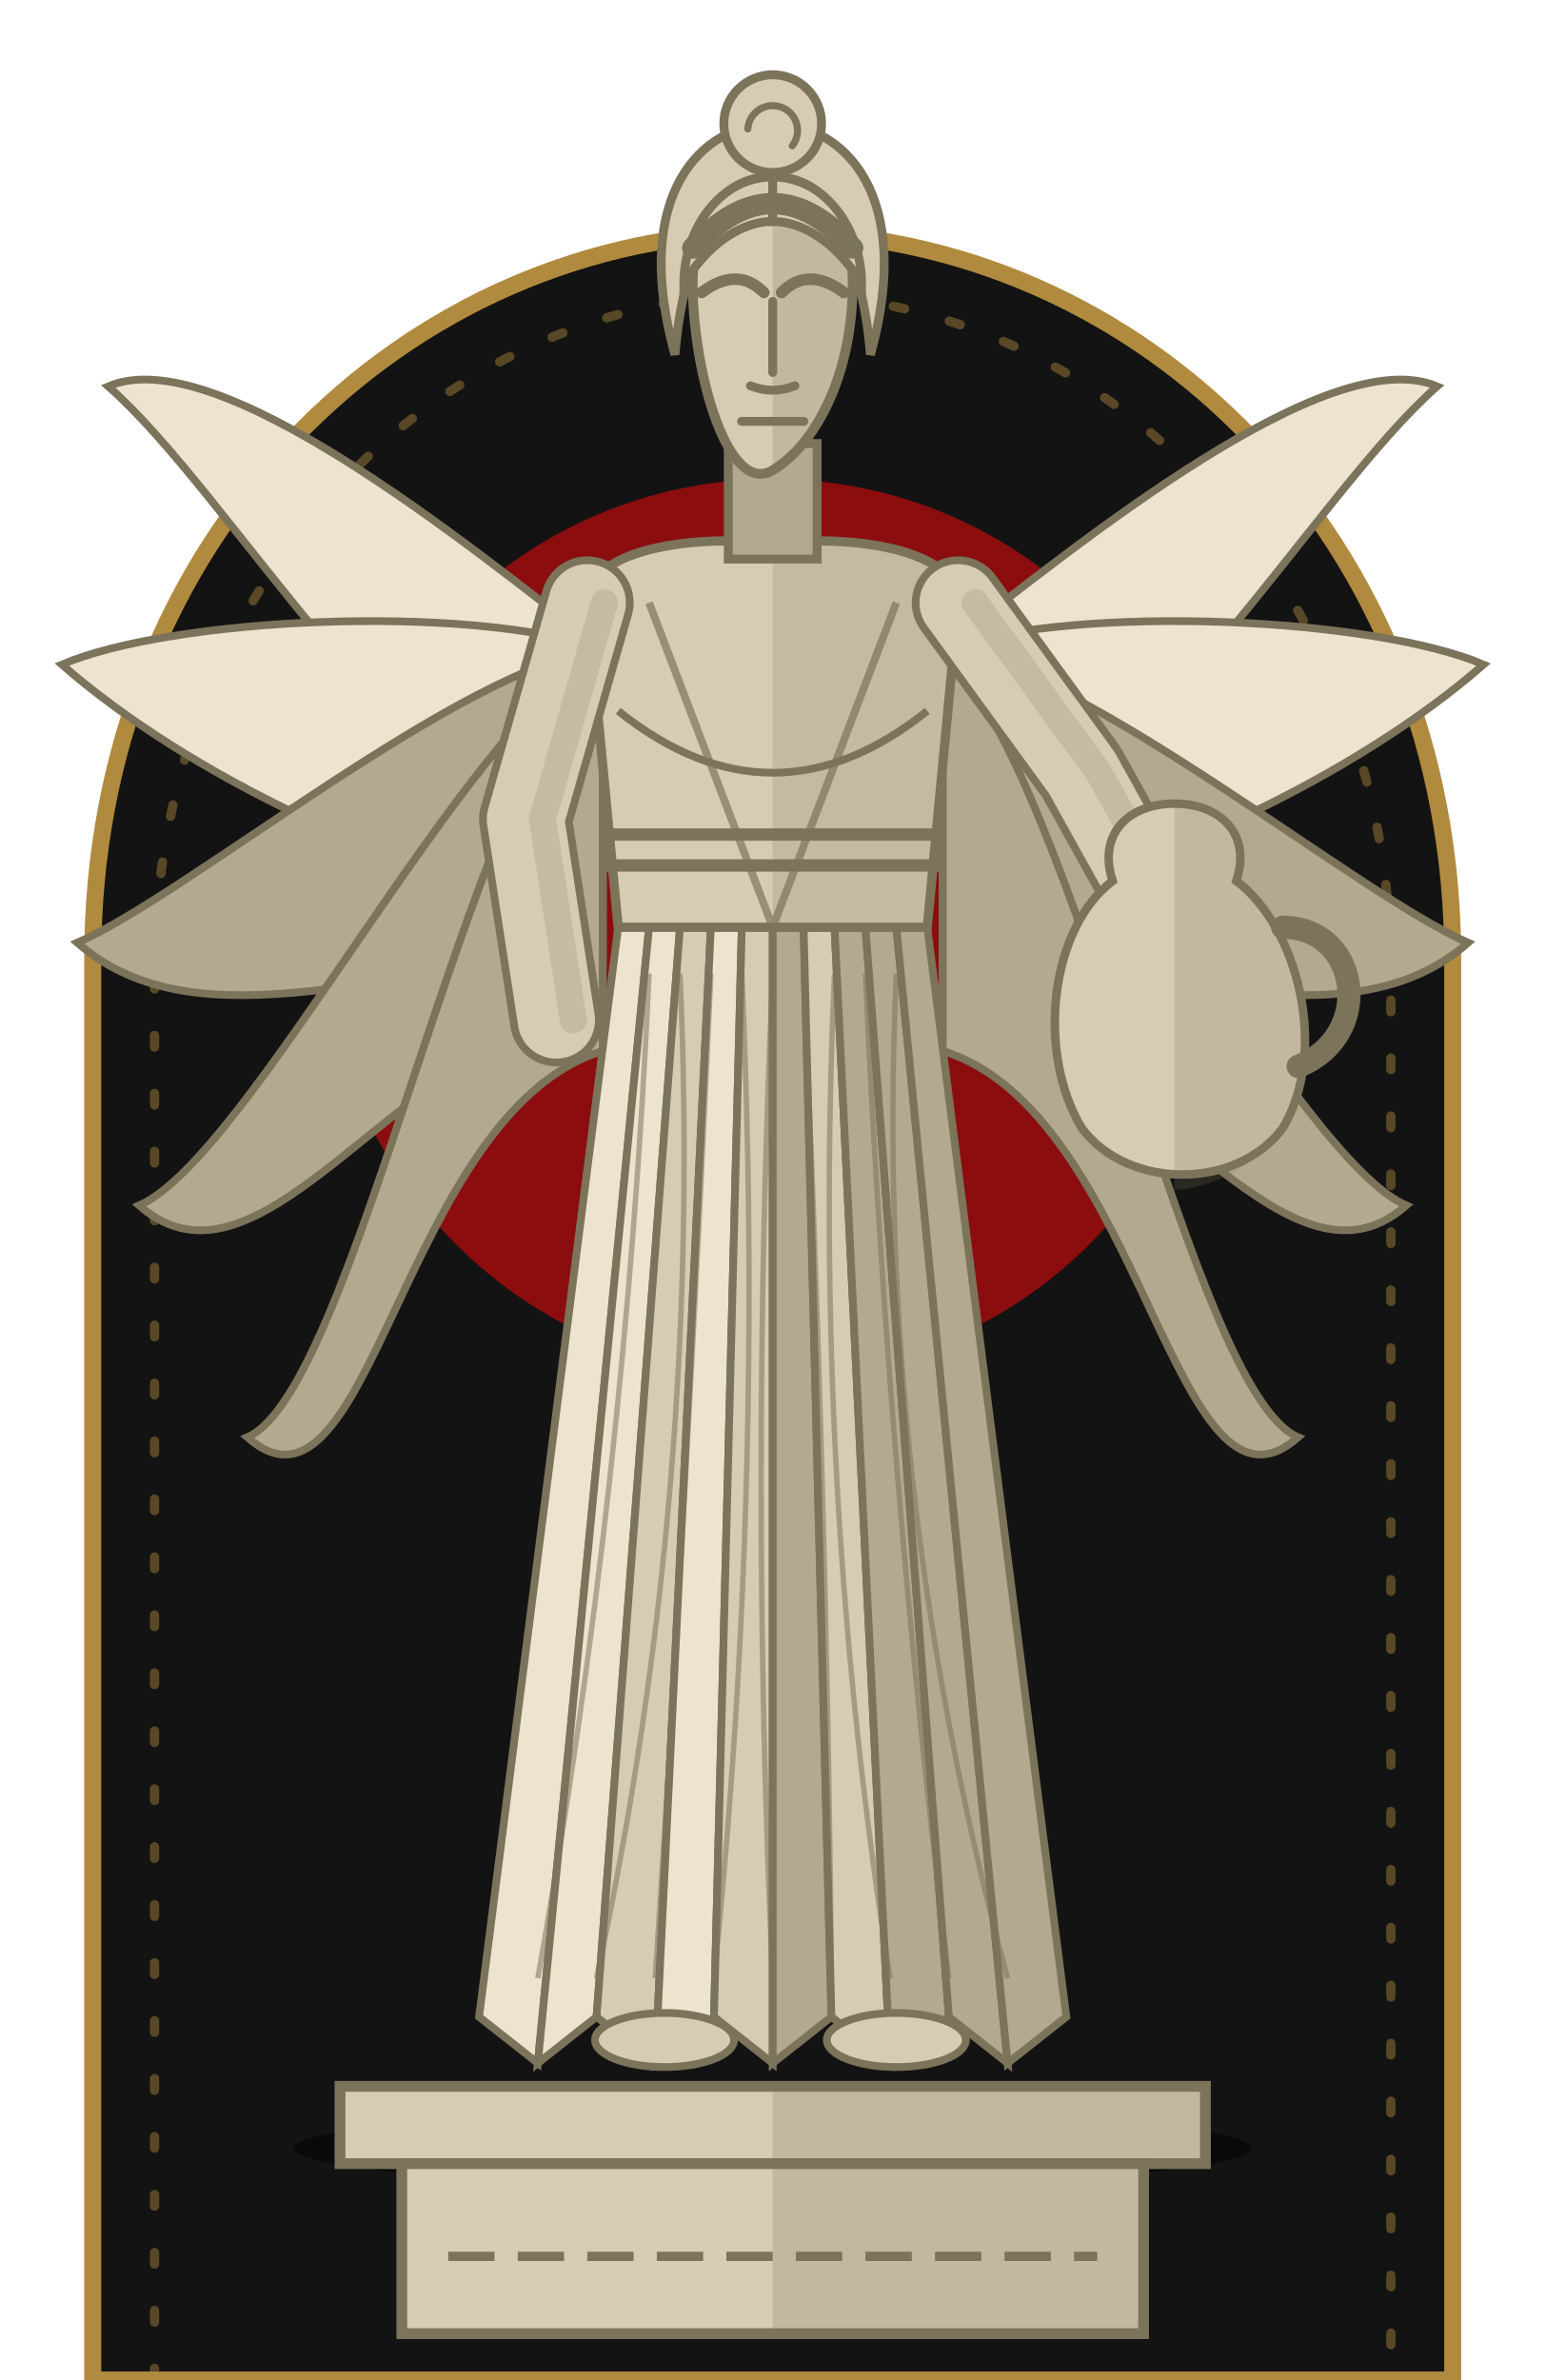
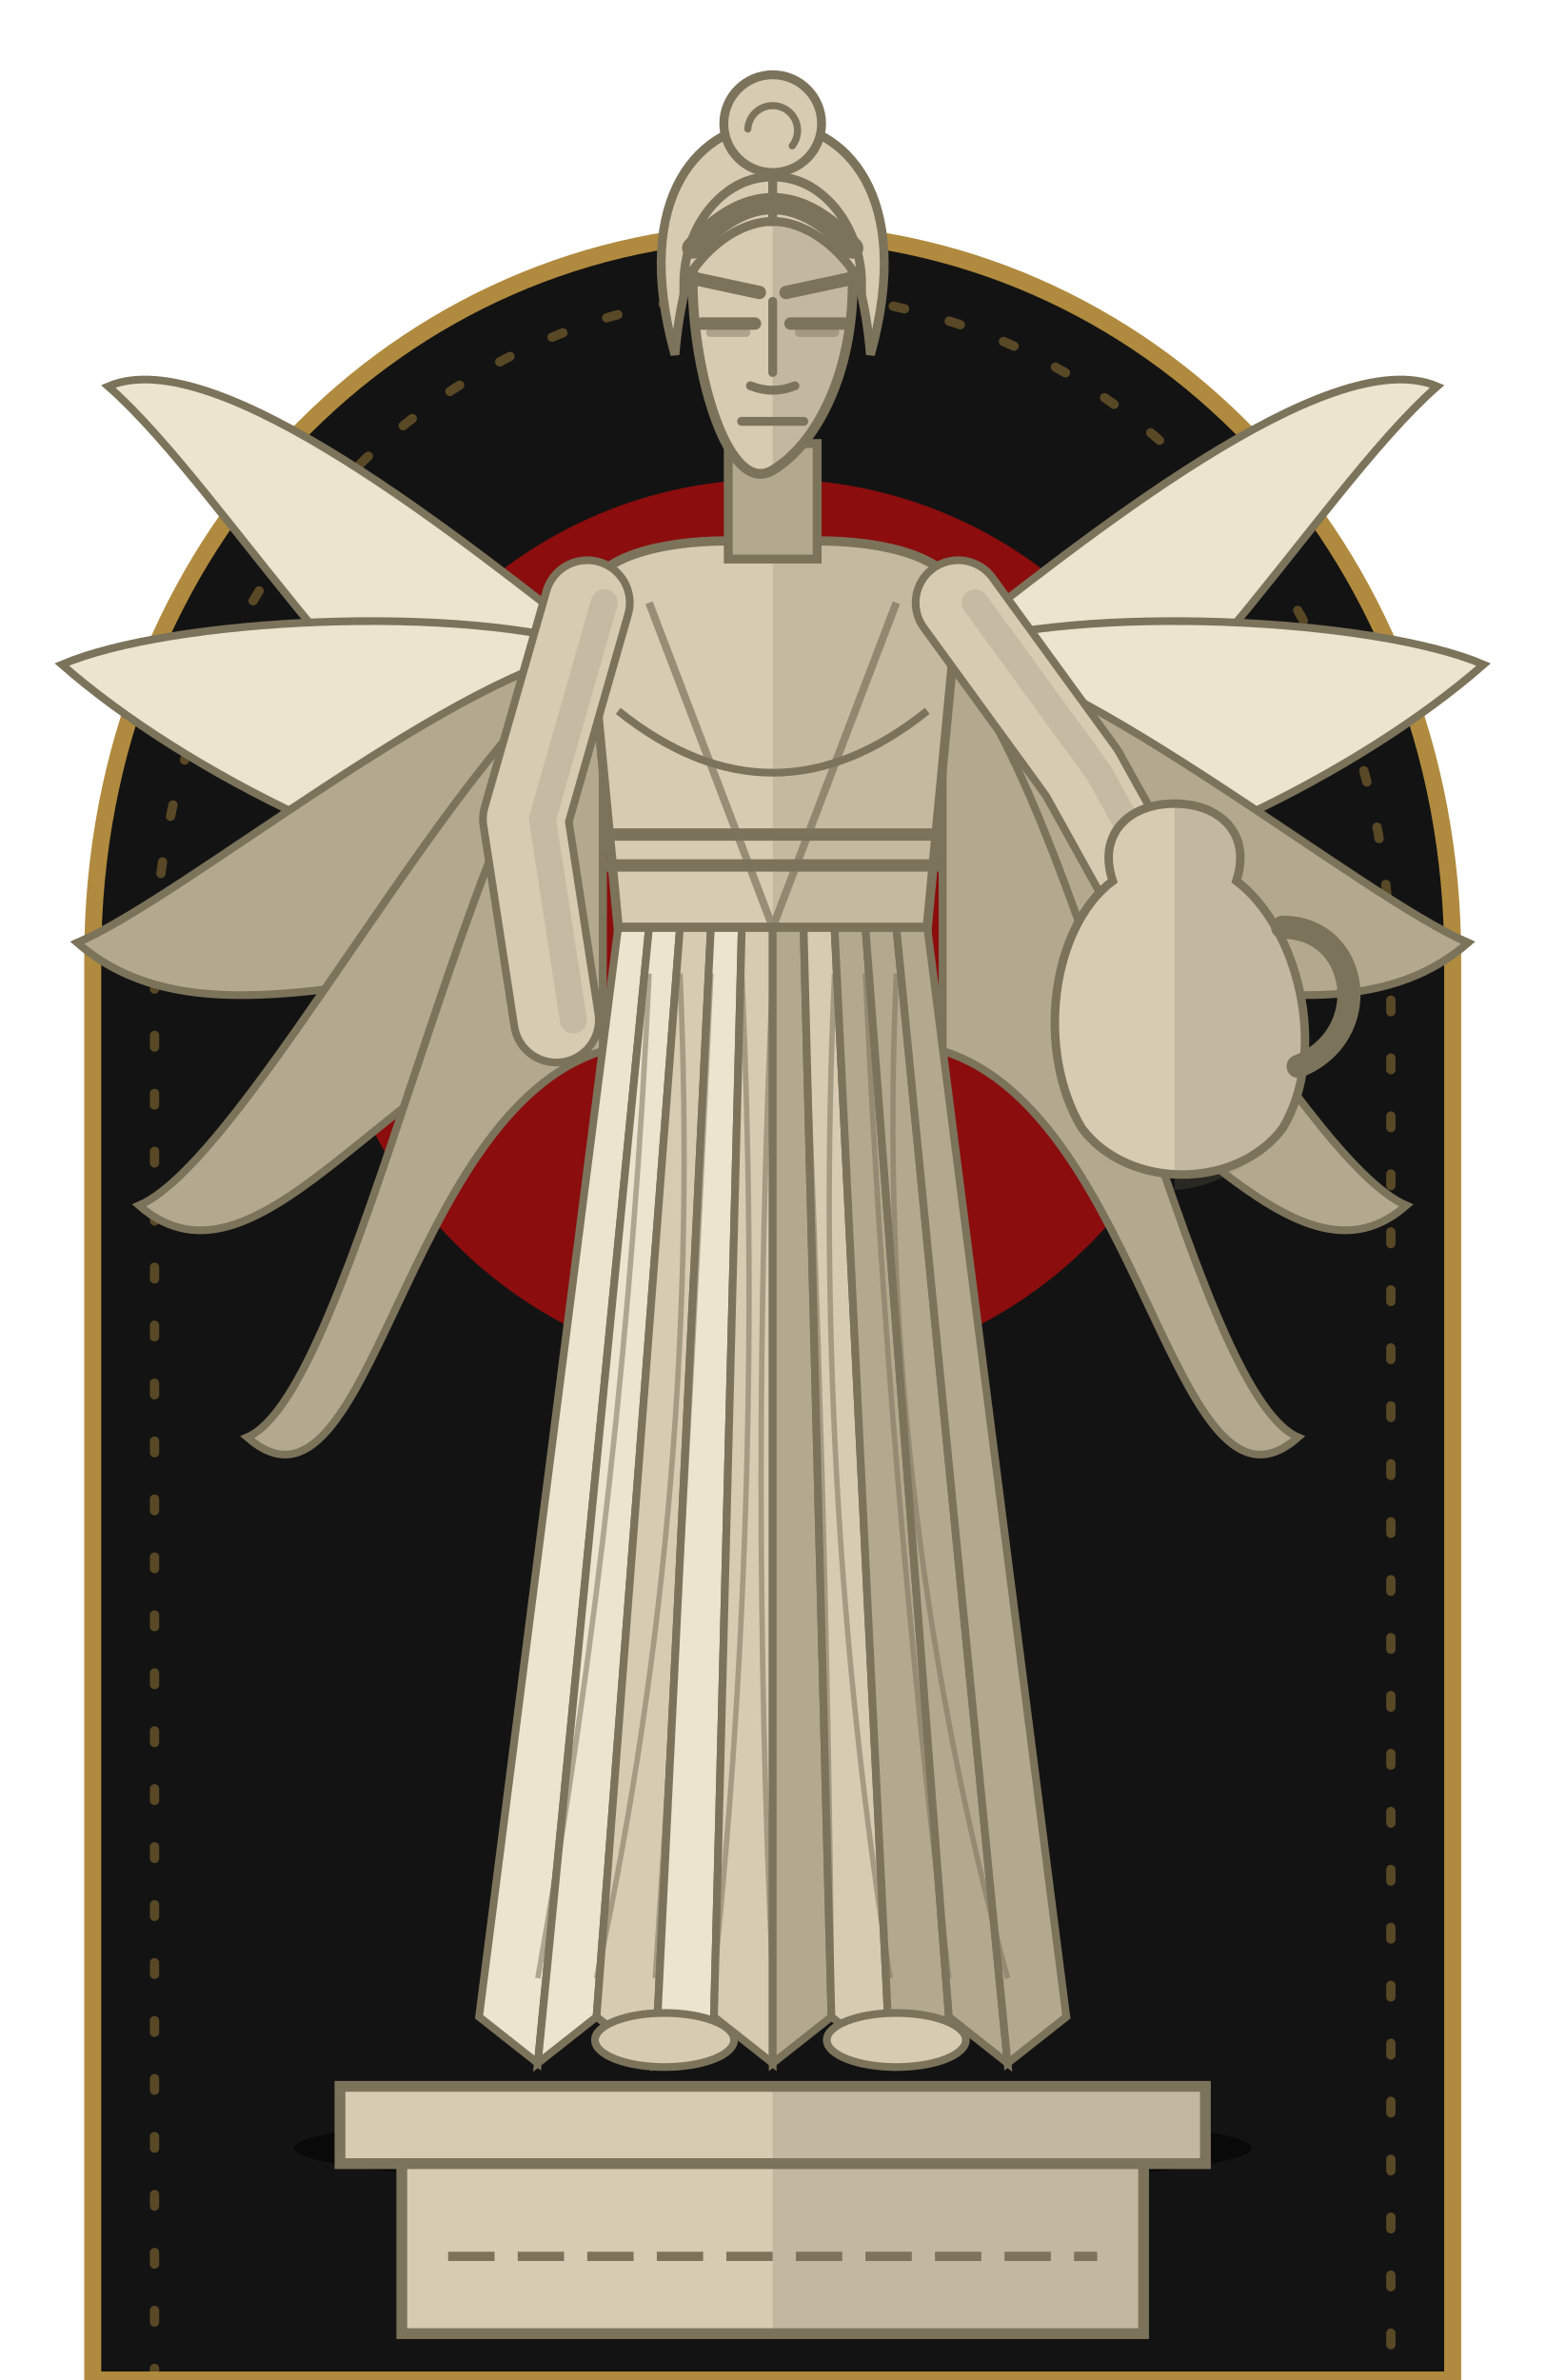
<svg xmlns="http://www.w3.org/2000/svg" viewBox="0 -8 200 308" role="img" aria-label="Iris: kanatlı, uzun peplos giyen, testi tutan mermer heykel">
  <path d="M12 300V116C12 62 52 22 100 22S188 62 188 116V300Z" fill="#131313" stroke="#b08a3e" stroke-width="2.2" />
  <path d="M20 300V118C20 68 56 30 100 30S180 68 180 118V300Z" fill="none" stroke="#b08a3e" stroke-opacity=".45" stroke-width="1.2" stroke-dasharray="1.5 6" stroke-linecap="round" />
  <circle cx="100" cy="112" r="58" fill="#8b0d0d" />
  <path d="M78 76C60 62 28 36 14 42 30 56 52 96 78 104Z" fill="#ece4cf" stroke="#7c735b" stroke-width="1" />
  <path d="M78 76C60 70 22 72 8 78 24 92 52 106 78 110Z" fill="#ece4cf" stroke="#7c735b" stroke-width="1" />
  <path d="M78 76C60 78 24 108 10 114 26 128 52 116 78 116Z" fill="#b3a98e" stroke="#7c735b" stroke-width="1" />
  <path d="M78 76C60 86 32 142 18 148 34 162 52 126 78 122Z" fill="#b3a98e" stroke="#7c735b" stroke-width="1" />
  <path d="M78 76C60 94 46 172 32 178 48 192 52 136 78 128Z" fill="#b3a98e" stroke="#7c735b" stroke-width="1" />
  <g transform="translate(200 0) scale(-1 1)">
    <path d="M78 76C60 62 28 36 14 42 30 56 52 96 78 104Z" fill="#ece4cf" stroke="#7c735b" stroke-width="1" />
    <path d="M78 76C60 70 22 72 8 78 24 92 52 106 78 110Z" fill="#ece4cf" stroke="#7c735b" stroke-width="1" />
    <path d="M78 76C60 78 24 108 10 114 26 128 52 116 78 116Z" fill="#b3a98e" stroke="#7c735b" stroke-width="1" />
    <path d="M78 76C60 86 32 142 18 148 34 162 52 126 78 122Z" fill="#b3a98e" stroke="#7c735b" stroke-width="1" />
    <path d="M78 76C60 94 46 172 32 178 48 192 52 136 78 128Z" fill="#b3a98e" stroke="#7c735b" stroke-width="1" />
  </g>
  <path d="M80.0 112L84.0 112L69.6 259.0L62.0 253.0Z" fill="#ece4cf" stroke="#7c735b" stroke-width="1" />
  <path d="M84.0 112L88.0 112L77.2 253.0L69.6 259.0Z" fill="#ece4cf" stroke="#7c735b" stroke-width="1" />
  <path d="M88.0 112L92.0 112L84.8 259.0L77.2 253.0Z" fill="#d7ccb2" stroke="#7c735b" stroke-width="1" />
  <path d="M92.0 112L96.0 112L92.4 253.0L84.8 259.0Z" fill="#ece4cf" stroke="#7c735b" stroke-width="1" />
  <path d="M96.0 112L100.0 112L100.0 259.0L92.4 253.0Z" fill="#d7ccb2" stroke="#7c735b" stroke-width="1" />
  <path d="M100.0 112L104.0 112L107.6 253.0L100.0 259.0Z" fill="#b3a98e" stroke="#7c735b" stroke-width="1" />
  <path d="M104.0 112L108.0 112L115.2 259.0L107.6 253.0Z" fill="#d7ccb2" stroke="#7c735b" stroke-width="1" />
  <path d="M108.0 112L112.0 112L122.8 253.0L115.2 259.0Z" fill="#b3a98e" stroke="#7c735b" stroke-width="1" />
  <path d="M112.0 112L116.0 112L130.4 259.0L122.8 253.0Z" fill="#b3a98e" stroke="#7c735b" stroke-width="1" />
  <path d="M116.0 112L120.0 112L138.0 253.0L130.4 259.0Z" fill="#b3a98e" stroke="#7c735b" stroke-width="1" />
  <path d="M84.0 118Q81.0 184.0 69.6 248" fill="none" stroke="#7c735b" stroke-width=".7" opacity=".55" />
  <path d="M88.0 118Q91.0 184.0 77.2 248" fill="none" stroke="#7c735b" stroke-width=".7" opacity=".55" />
  <path d="M92.0 118Q89.0 184.0 84.8 248" fill="none" stroke="#7c735b" stroke-width=".7" opacity=".55" />
  <path d="M96.0 118Q99.0 184.0 92.4 248" fill="none" stroke="#7c735b" stroke-width=".7" opacity=".55" />
  <path d="M100.0 118Q97.0 184.0 100.0 248" fill="none" stroke="#7c735b" stroke-width=".7" opacity=".55" />
  <path d="M104.0 118Q107.0 184.0 107.6 248" fill="none" stroke="#7c735b" stroke-width=".7" opacity=".55" />
  <path d="M108.0 118Q105.0 184.0 115.2 248" fill="none" stroke="#7c735b" stroke-width=".7" opacity=".55" />
  <path d="M112.0 118Q115.0 184.0 122.8 248" fill="none" stroke="#7c735b" stroke-width=".7" opacity=".55" />
  <path d="M116.0 118Q113.0 184.0 130.4 248" fill="none" stroke="#7c735b" stroke-width=".7" opacity=".55" />
  <path d="M76 70C76 64 86 62 94 62H106C114 62 124 64 124 70L120 112H80Z" fill="#d7ccb2" stroke="#7c735b" stroke-width="1.2" />
  <path d="M100 62H106C114 62 124 64 124 70L120 112H100Z" fill="#7c735b" opacity=".2" />
  <path d="M80 84Q100 100 120 84" fill="none" stroke="#7c735b" stroke-width="1" />
  <path d="M78 100H122M78 104H122" stroke="#7c735b" stroke-width="1.6" />
  <path d="M84 70L100 112M116 70L100 112" fill="none" stroke="#7c735b" stroke-width="1" opacity=".7" />
  <path d="M76 70 L68 98 L72 124" fill="none" stroke="#7c735b" stroke-width="12" stroke-linecap="round" stroke-linejoin="round" />
  <path d="M76 70 L68 98 L72 124" fill="none" stroke="#d7ccb2" stroke-width="10" stroke-linecap="round" stroke-linejoin="round" />
  <path d="M76 70 L68 98 L72 124" fill="none" stroke="#7c735b" stroke-opacity=".18" stroke-width="3.5" stroke-linecap="round" stroke-linejoin="round" transform="translate(2.2 0)" />
  <path d="M124 70 L140 92 L150 110" fill="none" stroke="#7c735b" stroke-width="12" stroke-linecap="round" stroke-linejoin="round" />
  <path d="M124 70 L140 92 L150 110" fill="none" stroke="#d7ccb2" stroke-width="10" stroke-linecap="round" stroke-linejoin="round" />
  <path d="M124 70 L140 92 L150 110" fill="none" stroke="#7c735b" stroke-opacity=".18" stroke-width="3.5" stroke-linecap="round" stroke-linejoin="round" transform="translate(2.2 0)" />
  <path d="M144 106C136 112 134 128 140 138 146 146 160 146 166 138 172 128 168 112 160 106 162 100 158 96 152 96 146 96 142 100 144 106Z" fill="#d7ccb2" stroke="#7c735b" stroke-width="1.1" />
  <path d="M152 96C158 96 162 100 160 106 168 112 172 128 166 138 160 146 152 146 152 146Z" fill="#7c735b" opacity=".22" />
  <path d="M166 112C176 112 178 126 168 130" fill="none" stroke="#7c735b" stroke-width="3" stroke-linecap="round" />
  <g transform="translate(100 54) scale(1.15) translate(-100 -54)">
    <path d="M95 50H105V63H95Z" fill="#b3a98e" stroke="#7c735b" stroke-width="1" />
    <path d="M89 40C84 22 92 14 100 14S116 22 111 40C110 28 106 22 100 22S90 28 89 40Z" fill="#d7ccb2" stroke="#7c735b" stroke-width="1" />
    <path d="M91 32C91 24 95 20 100 20S109 24 109 32C109 42 105 50 100 53S91 42 91 32Z" fill="#d7ccb2" stroke="#7c735b" stroke-width="1.1" />
    <path d="M100 20C105 20 109 24 109 32C109 42 105 50 100 53Z" fill="#7c735b" opacity=".22" />
-     <path d="M92 33Q96 30 99 33M101 33Q104 30 108 33" fill="none" stroke="#7c735b" stroke-width="1.3" stroke-linecap="round" />
+     <path d="M91.5 31.5L98.5 33M101.5 33L108.5 31.5" fill="none" stroke="#7c735b" stroke-width="1.5" stroke-linecap="round" />
+     <path d="M92 36.5H98M102 36.5H108" fill="none" stroke="#7c735b" stroke-width="1.4" stroke-linecap="round" />
+     <path d="M93 37.5H97M103 37.5H107" fill="none" stroke="#7c735b" stroke-opacity=".45" stroke-width="1" stroke-linecap="round" />
    <path d="M100 34V42M97.5 43.5Q100 44.5 102.5 43.5" fill="none" stroke="#7c735b" stroke-width="1" stroke-linecap="round" />
    <path d="M96.5 47.5H103.5" fill="none" stroke="#7c735b" stroke-width="1" stroke-linecap="round" />
    <path d="M100 20C94 20 90 26 90 32 93 27 97 25 100 25Z" fill="#d7ccb2" stroke="#7c735b" stroke-width="1" />
    <path d="M100 20C106 20 110 26 110 32 107 27 103 25 100 25Z" fill="#d7ccb2" stroke="#7c735b" stroke-width="1" />
    <path d="M91 28Q100 18 109 28" fill="none" stroke="#7c735b" stroke-width="2.4" stroke-linecap="round" />
    <circle cx="100.0" cy="14.0" r="5.5" fill="#d7ccb2" stroke="#7c735b" stroke-width="1" />
    <path d="M97.2 14.6a2.8 2.8 0 1 1 5.0 1.9" fill="none" stroke="#7c735b" stroke-width=".8" stroke-linecap="round" />
  </g>
  <ellipse cx="86" cy="256" rx="9" ry="3.5" fill="#d7ccb2" stroke="#7c735b" stroke-width="1" />
  <ellipse cx="116" cy="256" rx="9" ry="3.5" fill="#d7ccb2" stroke="#7c735b" stroke-width="1" />
  <ellipse cx="100" cy="270" rx="62" ry="5" fill="#000" opacity=".5" />
  <path d="M44 262H156V272H44Z" fill="#d7ccb2" stroke="#7c735b" stroke-width="1.4" />
  <path d="M100 262H156V272H100Z" fill="#7c735b" opacity=".22" />
  <path d="M52 272H148V294H52Z" fill="#d7ccb2" stroke="#7c735b" stroke-width="1.4" />
  <path d="M100 272H148V294H100Z" fill="#7c735b" opacity=".22" />
  <path d="M58 284H142" stroke="#7c735b" stroke-width="1.2" stroke-dasharray="6 3" />
</svg>
